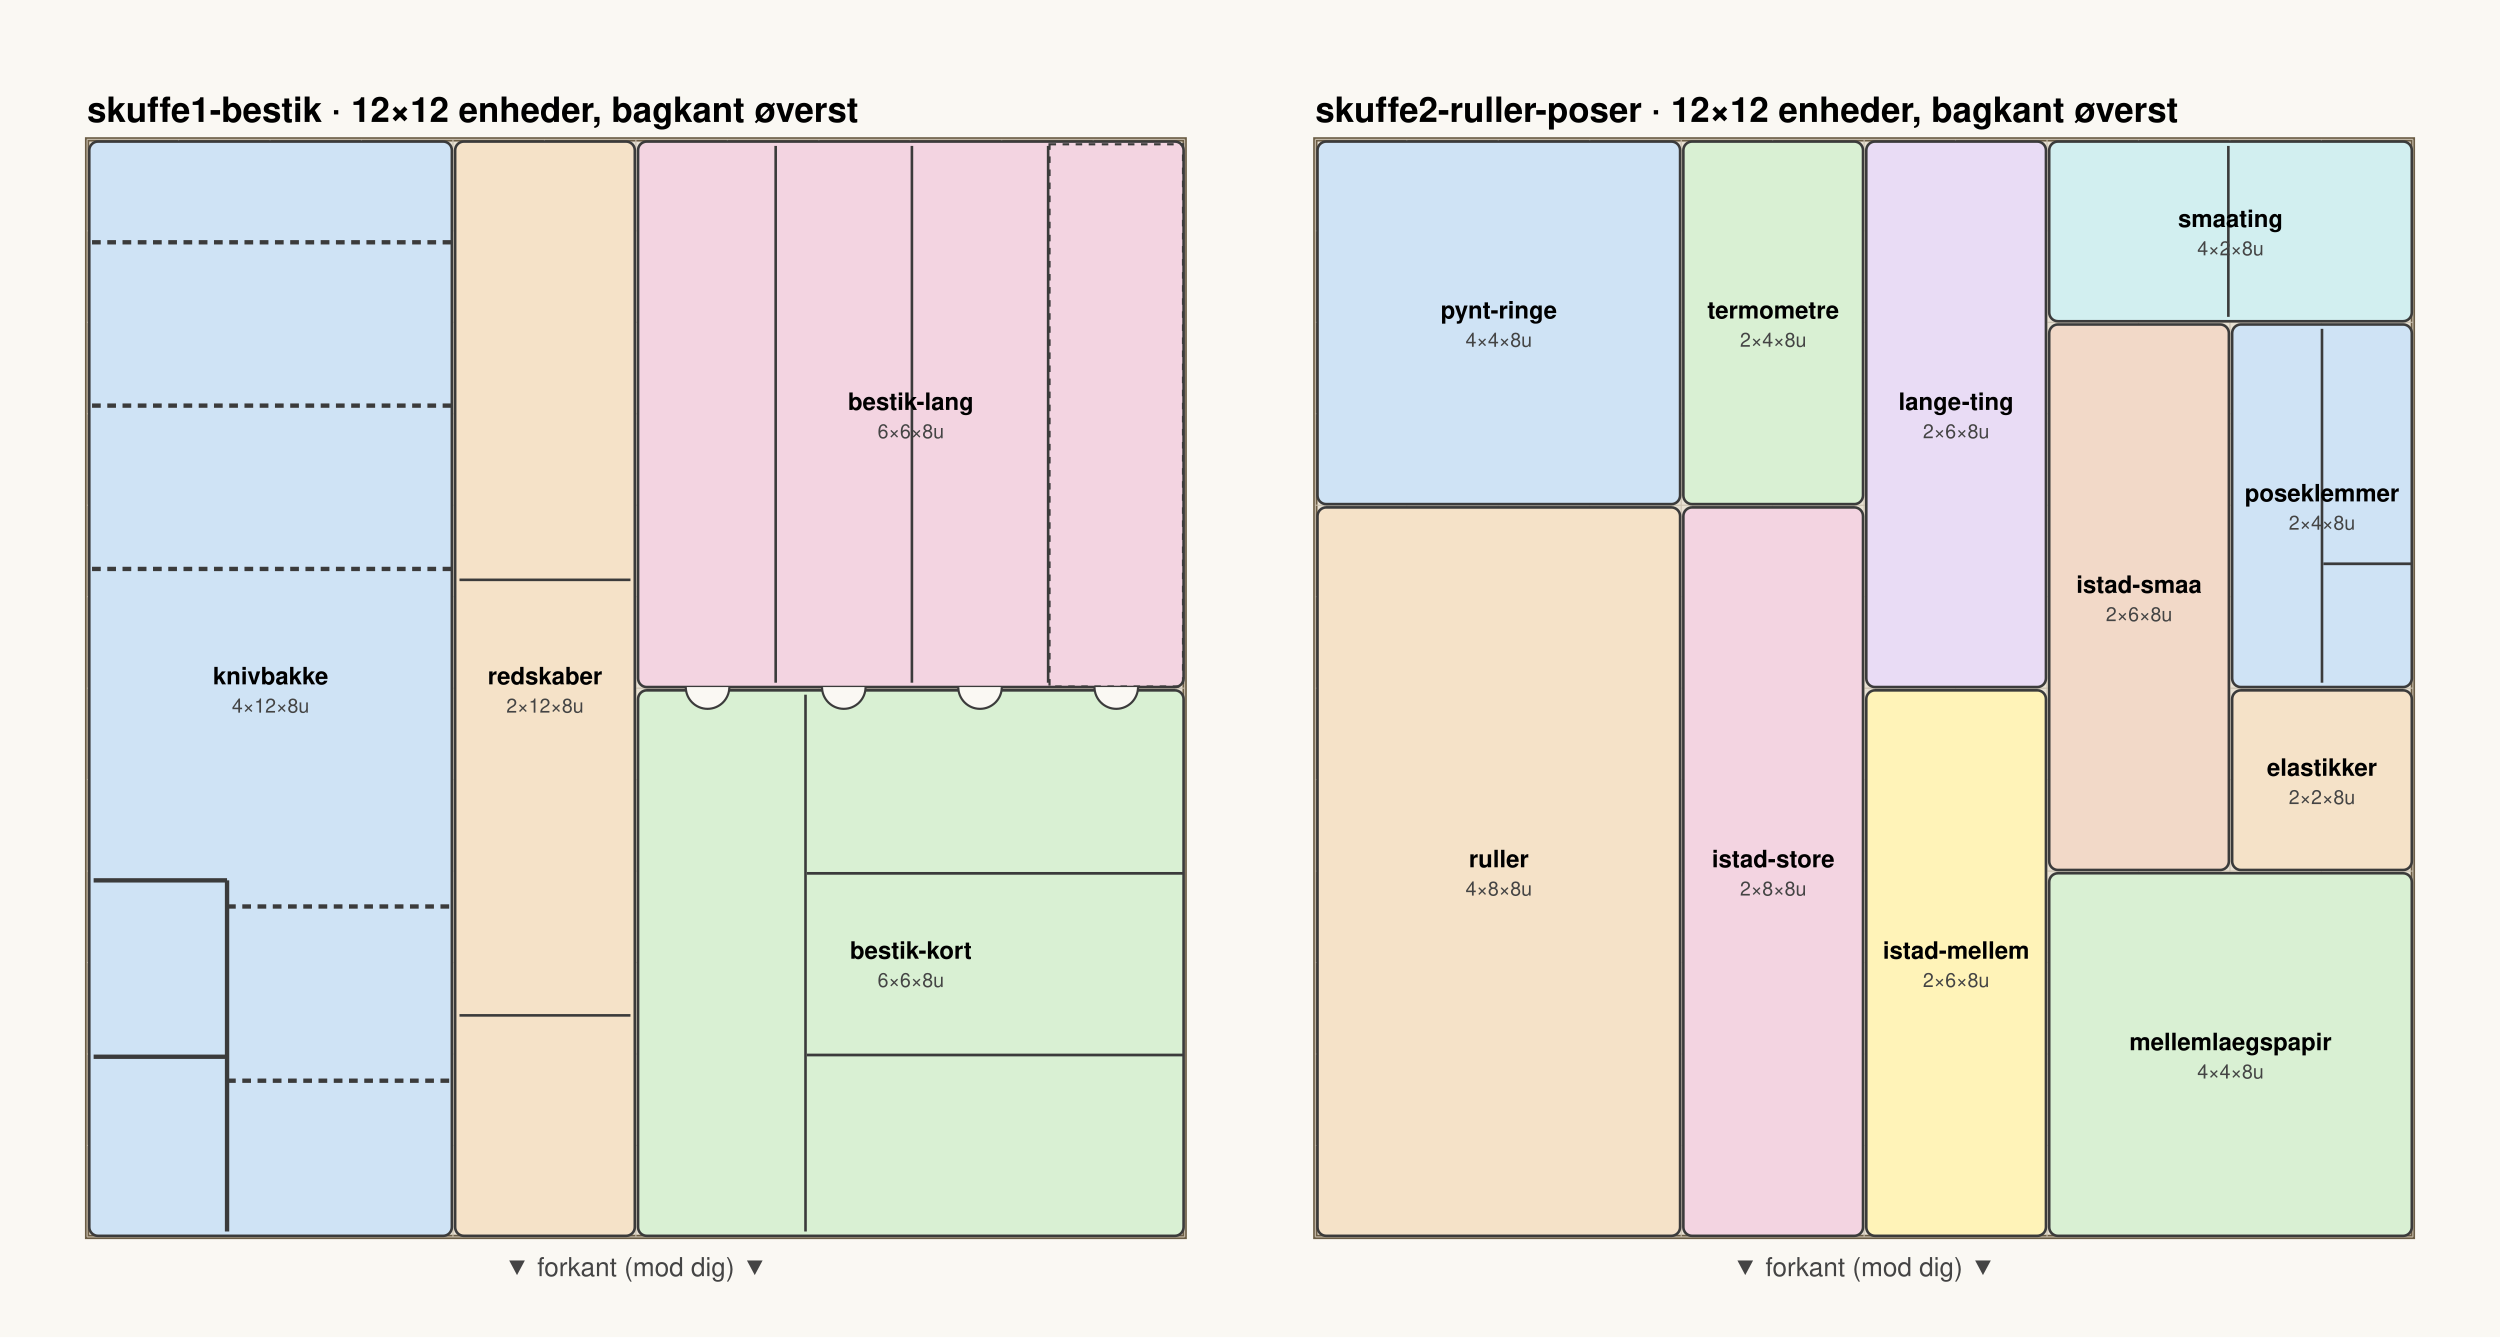
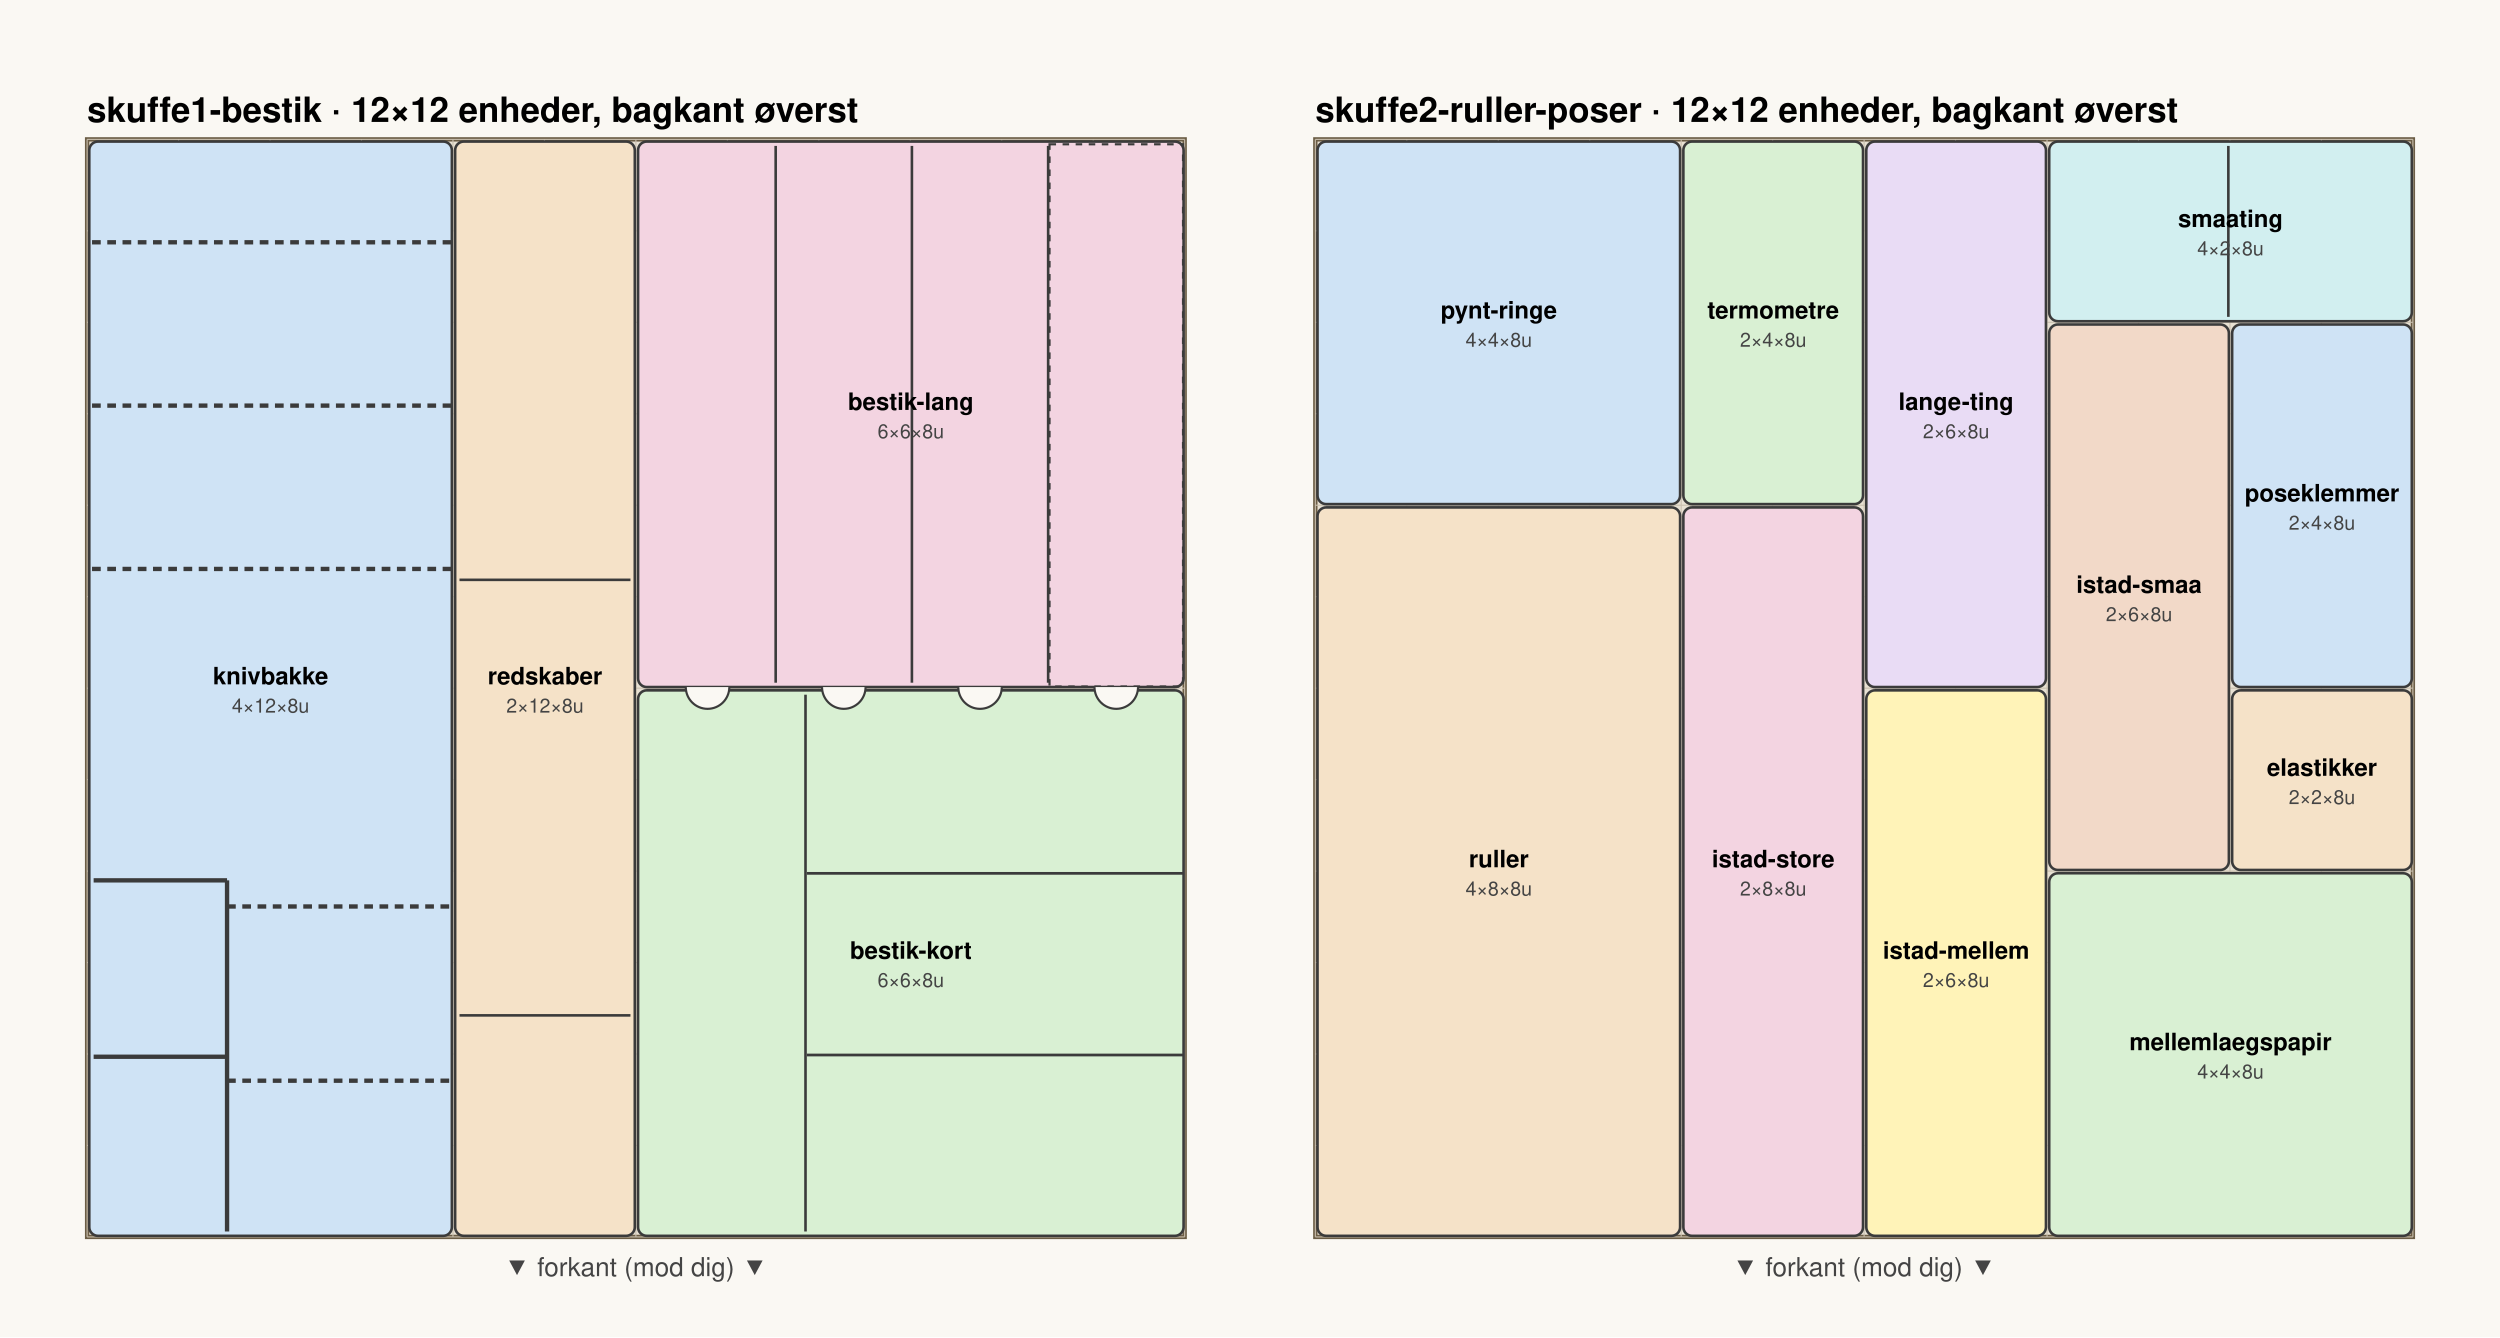
<svg xmlns="http://www.w3.org/2000/svg" width="1148.0" height="614.0" viewBox="0 0 1148.0 614.0" font-family="Helvetica, Arial, sans-serif">
  <rect width="100%" height="100%" fill="#faf8f3" />
  <text x="40.0" y="56" font-size="16" font-weight="bold">skuffe1-bestik  ·  12×12 enheder, bagkant øverst</text>
  <rect x="40.0" y="64" width="504.0" height="504.0" fill="#e8e1d3" stroke="#6b5d45" stroke-width="2" />
  <line x1="40.0" y1="64" x2="40.0" y2="568.0" stroke="#c9bfae" stroke-width="0.5" />
  <line x1="82.0" y1="64" x2="82.0" y2="568.0" stroke="#c9bfae" stroke-width="0.5" />
  <line x1="124.0" y1="64" x2="124.0" y2="568.0" stroke="#c9bfae" stroke-width="0.5" />
  <line x1="166.0" y1="64" x2="166.0" y2="568.0" stroke="#c9bfae" stroke-width="0.5" />
  <line x1="208.0" y1="64" x2="208.0" y2="568.0" stroke="#c9bfae" stroke-width="0.5" />
  <line x1="250.0" y1="64" x2="250.0" y2="568.0" stroke="#c9bfae" stroke-width="0.5" />
  <line x1="292.0" y1="64" x2="292.0" y2="568.0" stroke="#c9bfae" stroke-width="0.5" />
  <line x1="334.0" y1="64" x2="334.0" y2="568.0" stroke="#c9bfae" stroke-width="0.5" />
  <line x1="376.0" y1="64" x2="376.0" y2="568.0" stroke="#c9bfae" stroke-width="0.5" />
  <line x1="418.0" y1="64" x2="418.0" y2="568.0" stroke="#c9bfae" stroke-width="0.5" />
  <line x1="460.0" y1="64" x2="460.0" y2="568.0" stroke="#c9bfae" stroke-width="0.5" />
  <line x1="502.0" y1="64" x2="502.0" y2="568.0" stroke="#c9bfae" stroke-width="0.5" />
  <line x1="544.0" y1="64" x2="544.0" y2="568.0" stroke="#c9bfae" stroke-width="0.5" />
  <line x1="40.0" y1="64.0" x2="544.0" y2="64.0" stroke="#c9bfae" stroke-width="0.5" />
  <line x1="40.0" y1="106.0" x2="544.0" y2="106.0" stroke="#c9bfae" stroke-width="0.5" />
  <line x1="40.0" y1="148.0" x2="544.0" y2="148.0" stroke="#c9bfae" stroke-width="0.5" />
  <line x1="40.0" y1="190.0" x2="544.0" y2="190.0" stroke="#c9bfae" stroke-width="0.5" />
  <line x1="40.0" y1="232.0" x2="544.0" y2="232.0" stroke="#c9bfae" stroke-width="0.5" />
  <line x1="40.0" y1="274.0" x2="544.0" y2="274.0" stroke="#c9bfae" stroke-width="0.5" />
  <line x1="40.0" y1="316.0" x2="544.0" y2="316.0" stroke="#c9bfae" stroke-width="0.5" />
  <line x1="40.0" y1="358.0" x2="544.0" y2="358.0" stroke="#c9bfae" stroke-width="0.5" />
  <line x1="40.0" y1="400.0" x2="544.0" y2="400.0" stroke="#c9bfae" stroke-width="0.5" />
  <line x1="40.0" y1="442.0" x2="544.0" y2="442.0" stroke="#c9bfae" stroke-width="0.5" />
  <line x1="40.0" y1="484.0" x2="544.0" y2="484.0" stroke="#c9bfae" stroke-width="0.5" />
  <line x1="40.0" y1="526.0" x2="544.0" y2="526.0" stroke="#c9bfae" stroke-width="0.5" />
  <line x1="40.0" y1="568.0" x2="544.0" y2="568.0" stroke="#c9bfae" stroke-width="0.5" />
  <rect x="41.0" y="65.0" width="166.5" height="502.5" rx="4" fill="#cfe3f5" stroke="#3b3b3b" stroke-width="1.2" />
  <line x1="42.26" y1="111.26" x2="207.24" y2="111.26" stroke="#3b3b3b" stroke-width="2" stroke-dasharray="4 3" />
  <line x1="42.26" y1="186.26" x2="207.24" y2="186.26" stroke="#3b3b3b" stroke-width="2" stroke-dasharray="4 3" />
  <line x1="42.26" y1="261.26" x2="207.24" y2="261.26" stroke="#3b3b3b" stroke-width="2" stroke-dasharray="4 3" />
  <line x1="104.26" y1="416.26" x2="207.24" y2="416.26" stroke="#3b3b3b" stroke-width="2" stroke-dasharray="4 3" />
  <line x1="104.26" y1="496.26" x2="207.24" y2="496.26" stroke="#3b3b3b" stroke-width="2" stroke-dasharray="4 3" />
  <line x1="104.26" y1="404.26" x2="104.26" y2="565.5" stroke="#3b3b3b" stroke-width="2" />
  <line x1="43.0" y1="404.26" x2="104.26" y2="404.26" stroke="#3b3b3b" stroke-width="2" />
  <line x1="43.0" y1="485.26" x2="104.26" y2="485.26" stroke="#3b3b3b" stroke-width="2" />
  <text x="124.25" y="314.25" font-size="11" text-anchor="middle" font-weight="bold">knivbakke</text>
  <text x="124.25" y="327.25" font-size="9" text-anchor="middle" fill="#444">4×12×8u</text>
  <rect x="209.0" y="65.0" width="82.5" height="502.5" rx="4" fill="#f5e2c8" stroke="#3b3b3b" stroke-width="1.2" />
  <line x1="211.0" y1="266.26" x2="289.5" y2="266.26" stroke="#3b3b3b" stroke-width="1.2" />
  <line x1="211.0" y1="466.26" x2="289.5" y2="466.26" stroke="#3b3b3b" stroke-width="1.2" />
  <text x="250.25" y="314.25" font-size="11" text-anchor="middle" font-weight="bold">redskaber</text>
  <text x="250.25" y="327.25" font-size="9" text-anchor="middle" fill="#444">2×12×8u</text>
  <rect x="293.0" y="317.0" width="250.5" height="250.5" rx="4" fill="#d9f0d3" stroke="#3b3b3b" stroke-width="1.2" />
  <line x1="369.89" y1="319.0" x2="369.89" y2="565.5" stroke="#3b3b3b" stroke-width="1.2" />
  <rect x="370.52" y="400.413" width="172.72" height="1.26" fill="#3b3b3b" />
  <rect x="370.52" y="483.827" width="172.72" height="1.26" fill="#3b3b3b" />
  <text x="418.25" y="440.25" font-size="11" text-anchor="middle" font-weight="bold">bestik-kort</text>
  <text x="418.25" y="453.25" font-size="9" text-anchor="middle" fill="#444">6×6×8u</text>
  <rect x="293.0" y="65.0" width="250.5" height="250.5" rx="4" fill="#f3d4e1" stroke="#3b3b3b" stroke-width="1.2" />
  <line x1="356.19" y1="67.0" x2="356.19" y2="313.5" stroke="#3b3b3b" stroke-width="1.2" />
  <line x1="418.75" y1="67.0" x2="418.75" y2="313.5" stroke="#3b3b3b" stroke-width="1.2" />
  <line x1="481.31" y1="67.0" x2="481.31" y2="313.5" stroke="#3b3b3b" stroke-width="1.2" />
  <rect x="481.94" y="66.26" width="61.3" height="248.98" fill="none" stroke="#3b3b3b" stroke-width="1" stroke-dasharray="3 3" />
  <path d="M 314.91 315.5 a 10 10 0 0 0 20 0" fill="#faf8f3" stroke="#3b3b3b" stroke-width="1" />
  <path d="M 377.47 315.5 a 10 10 0 0 0 20 0" fill="#faf8f3" stroke="#3b3b3b" stroke-width="1" />
  <path d="M 440.03 315.5 a 10 10 0 0 0 20 0" fill="#faf8f3" stroke="#3b3b3b" stroke-width="1" />
  <path d="M 502.59 315.5 a 10 10 0 0 0 20 0" fill="#faf8f3" stroke="#3b3b3b" stroke-width="1" />
  <text x="418.25" y="188.25" font-size="11" text-anchor="middle" font-weight="bold">bestik-lang</text>
  <text x="418.25" y="201.25" font-size="9" text-anchor="middle" fill="#444">6×6×8u</text>
  <text x="292.0" y="586.0" font-size="12" text-anchor="middle" fill="#444">▼ forkant (mod dig) ▼</text>
  <text x="604.0" y="56" font-size="16" font-weight="bold">skuffe2-ruller-poser  ·  12×12 enheder, bagkant øverst</text>
  <rect x="604.0" y="64" width="504.0" height="504.0" fill="#e8e1d3" stroke="#6b5d45" stroke-width="2" />
  <line x1="604.0" y1="64" x2="604.0" y2="568.0" stroke="#c9bfae" stroke-width="0.5" />
  <line x1="646.0" y1="64" x2="646.0" y2="568.0" stroke="#c9bfae" stroke-width="0.5" />
  <line x1="688.0" y1="64" x2="688.0" y2="568.0" stroke="#c9bfae" stroke-width="0.5" />
  <line x1="730.0" y1="64" x2="730.0" y2="568.0" stroke="#c9bfae" stroke-width="0.5" />
  <line x1="772.0" y1="64" x2="772.0" y2="568.0" stroke="#c9bfae" stroke-width="0.5" />
  <line x1="814.0" y1="64" x2="814.0" y2="568.0" stroke="#c9bfae" stroke-width="0.5" />
  <line x1="856.0" y1="64" x2="856.0" y2="568.0" stroke="#c9bfae" stroke-width="0.5" />
  <line x1="898.0" y1="64" x2="898.0" y2="568.0" stroke="#c9bfae" stroke-width="0.5" />
  <line x1="940.0" y1="64" x2="940.0" y2="568.0" stroke="#c9bfae" stroke-width="0.5" />
  <line x1="982.0" y1="64" x2="982.0" y2="568.0" stroke="#c9bfae" stroke-width="0.5" />
  <line x1="1024.0" y1="64" x2="1024.0" y2="568.0" stroke="#c9bfae" stroke-width="0.5" />
  <line x1="1066.0" y1="64" x2="1066.0" y2="568.0" stroke="#c9bfae" stroke-width="0.5" />
  <line x1="1108.0" y1="64" x2="1108.0" y2="568.0" stroke="#c9bfae" stroke-width="0.5" />
  <line x1="604.0" y1="64.0" x2="1108.0" y2="64.0" stroke="#c9bfae" stroke-width="0.5" />
  <line x1="604.0" y1="106.0" x2="1108.0" y2="106.0" stroke="#c9bfae" stroke-width="0.5" />
  <line x1="604.0" y1="148.0" x2="1108.0" y2="148.0" stroke="#c9bfae" stroke-width="0.5" />
  <line x1="604.0" y1="190.0" x2="1108.0" y2="190.0" stroke="#c9bfae" stroke-width="0.5" />
  <line x1="604.0" y1="232.0" x2="1108.0" y2="232.0" stroke="#c9bfae" stroke-width="0.5" />
  <line x1="604.0" y1="274.0" x2="1108.0" y2="274.0" stroke="#c9bfae" stroke-width="0.5" />
  <line x1="604.0" y1="316.0" x2="1108.0" y2="316.0" stroke="#c9bfae" stroke-width="0.5" />
  <line x1="604.0" y1="358.0" x2="1108.0" y2="358.0" stroke="#c9bfae" stroke-width="0.5" />
  <line x1="604.0" y1="400.0" x2="1108.0" y2="400.0" stroke="#c9bfae" stroke-width="0.5" />
  <line x1="604.0" y1="442.0" x2="1108.0" y2="442.0" stroke="#c9bfae" stroke-width="0.5" />
  <line x1="604.0" y1="484.0" x2="1108.0" y2="484.0" stroke="#c9bfae" stroke-width="0.5" />
  <line x1="604.0" y1="526.0" x2="1108.0" y2="526.0" stroke="#c9bfae" stroke-width="0.5" />
  <line x1="604.0" y1="568.0" x2="1108.0" y2="568.0" stroke="#c9bfae" stroke-width="0.5" />
  <rect x="605.0" y="65.0" width="166.5" height="166.5" rx="4" fill="#cfe3f5" stroke="#3b3b3b" stroke-width="1.2" />
  <text x="688.25" y="146.25" font-size="11" text-anchor="middle" font-weight="bold">pynt-ringe</text>
  <text x="688.25" y="159.25" font-size="9" text-anchor="middle" fill="#444">4×4×8u</text>
  <rect x="605.0" y="233.0" width="166.5" height="334.5" rx="4" fill="#f5e2c8" stroke="#3b3b3b" stroke-width="1.2" />
  <text x="688.25" y="398.25" font-size="11" text-anchor="middle" font-weight="bold">ruller</text>
  <text x="688.25" y="411.25" font-size="9" text-anchor="middle" fill="#444">4×8×8u</text>
  <rect x="773.0" y="65.0" width="82.5" height="166.5" rx="4" fill="#d9f0d3" stroke="#3b3b3b" stroke-width="1.2" />
  <text x="814.25" y="146.25" font-size="11" text-anchor="middle" font-weight="bold">termometre</text>
  <text x="814.25" y="159.25" font-size="9" text-anchor="middle" fill="#444">2×4×8u</text>
  <rect x="773.0" y="233.0" width="82.5" height="334.5" rx="4" fill="#f3d4e1" stroke="#3b3b3b" stroke-width="1.2" />
  <text x="814.25" y="398.25" font-size="11" text-anchor="middle" font-weight="bold">istad-store</text>
  <text x="814.25" y="411.25" font-size="9" text-anchor="middle" fill="#444">2×8×8u</text>
  <rect x="857.0" y="65.0" width="82.5" height="250.5" rx="4" fill="#e9dcf5" stroke="#3b3b3b" stroke-width="1.2" />
  <text x="898.25" y="188.25" font-size="11" text-anchor="middle" font-weight="bold">lange-ting</text>
  <text x="898.25" y="201.25" font-size="9" text-anchor="middle" fill="#444">2×6×8u</text>
  <rect x="857.0" y="317.0" width="82.5" height="250.5" rx="4" fill="#fff3b8" stroke="#3b3b3b" stroke-width="1.2" />
  <text x="898.25" y="440.25" font-size="11" text-anchor="middle" font-weight="bold">istad-mellem</text>
  <text x="898.25" y="453.25" font-size="9" text-anchor="middle" fill="#444">2×6×8u</text>
  <rect x="941.0" y="65.0" width="166.5" height="82.5" rx="4" fill="#d2eff0" stroke="#3b3b3b" stroke-width="1.2" />
  <line x1="1023.26" y1="67.0" x2="1023.26" y2="145.5" stroke="#3b3b3b" stroke-width="1.2" />
  <text x="1024.25" y="104.25" font-size="11" text-anchor="middle" font-weight="bold">smaating</text>
  <text x="1024.25" y="117.25" font-size="9" text-anchor="middle" fill="#444">4×2×8u</text>
  <rect x="941.0" y="149.0" width="82.5" height="250.5" rx="4" fill="#f2d9c8" stroke="#3b3b3b" stroke-width="1.2" />
  <text x="982.25" y="272.25" font-size="11" text-anchor="middle" font-weight="bold">istad-smaa</text>
  <text x="982.25" y="285.25" font-size="9" text-anchor="middle" fill="#444">2×6×8u</text>
  <rect x="1025.0" y="149.0" width="82.5" height="166.5" rx="4" fill="#cfe3f5" stroke="#3b3b3b" stroke-width="1.2" />
-   <line x1="1066.26" y1="151.0" x2="1066.26" y2="313.5" stroke="#3b3b3b" stroke-width="1.2" />
-   <rect x="1066.89" y="258.26" width="40.35" height="1.26" fill="#3b3b3b" />
  <text x="1066.25" y="230.25" font-size="11" text-anchor="middle" font-weight="bold">poseklemmer</text>
  <text x="1066.25" y="243.25" font-size="9" text-anchor="middle" fill="#444">2×4×8u</text>
  <rect x="1025.0" y="317.0" width="82.5" height="82.5" rx="4" fill="#f5e2c8" stroke="#3b3b3b" stroke-width="1.2" />
  <text x="1066.25" y="356.25" font-size="11" text-anchor="middle" font-weight="bold">elastikker</text>
  <text x="1066.25" y="369.25" font-size="9" text-anchor="middle" fill="#444">2×2×8u</text>
  <rect x="941.0" y="401.0" width="166.5" height="166.5" rx="4" fill="#d9f0d3" stroke="#3b3b3b" stroke-width="1.2" />
  <text x="1024.25" y="482.25" font-size="11" text-anchor="middle" font-weight="bold">mellemlaegspapir</text>
  <text x="1024.25" y="495.25" font-size="9" text-anchor="middle" fill="#444">4×4×8u</text>
  <text x="856.0" y="586.0" font-size="12" text-anchor="middle" fill="#444">▼ forkant (mod dig) ▼</text>
</svg>
